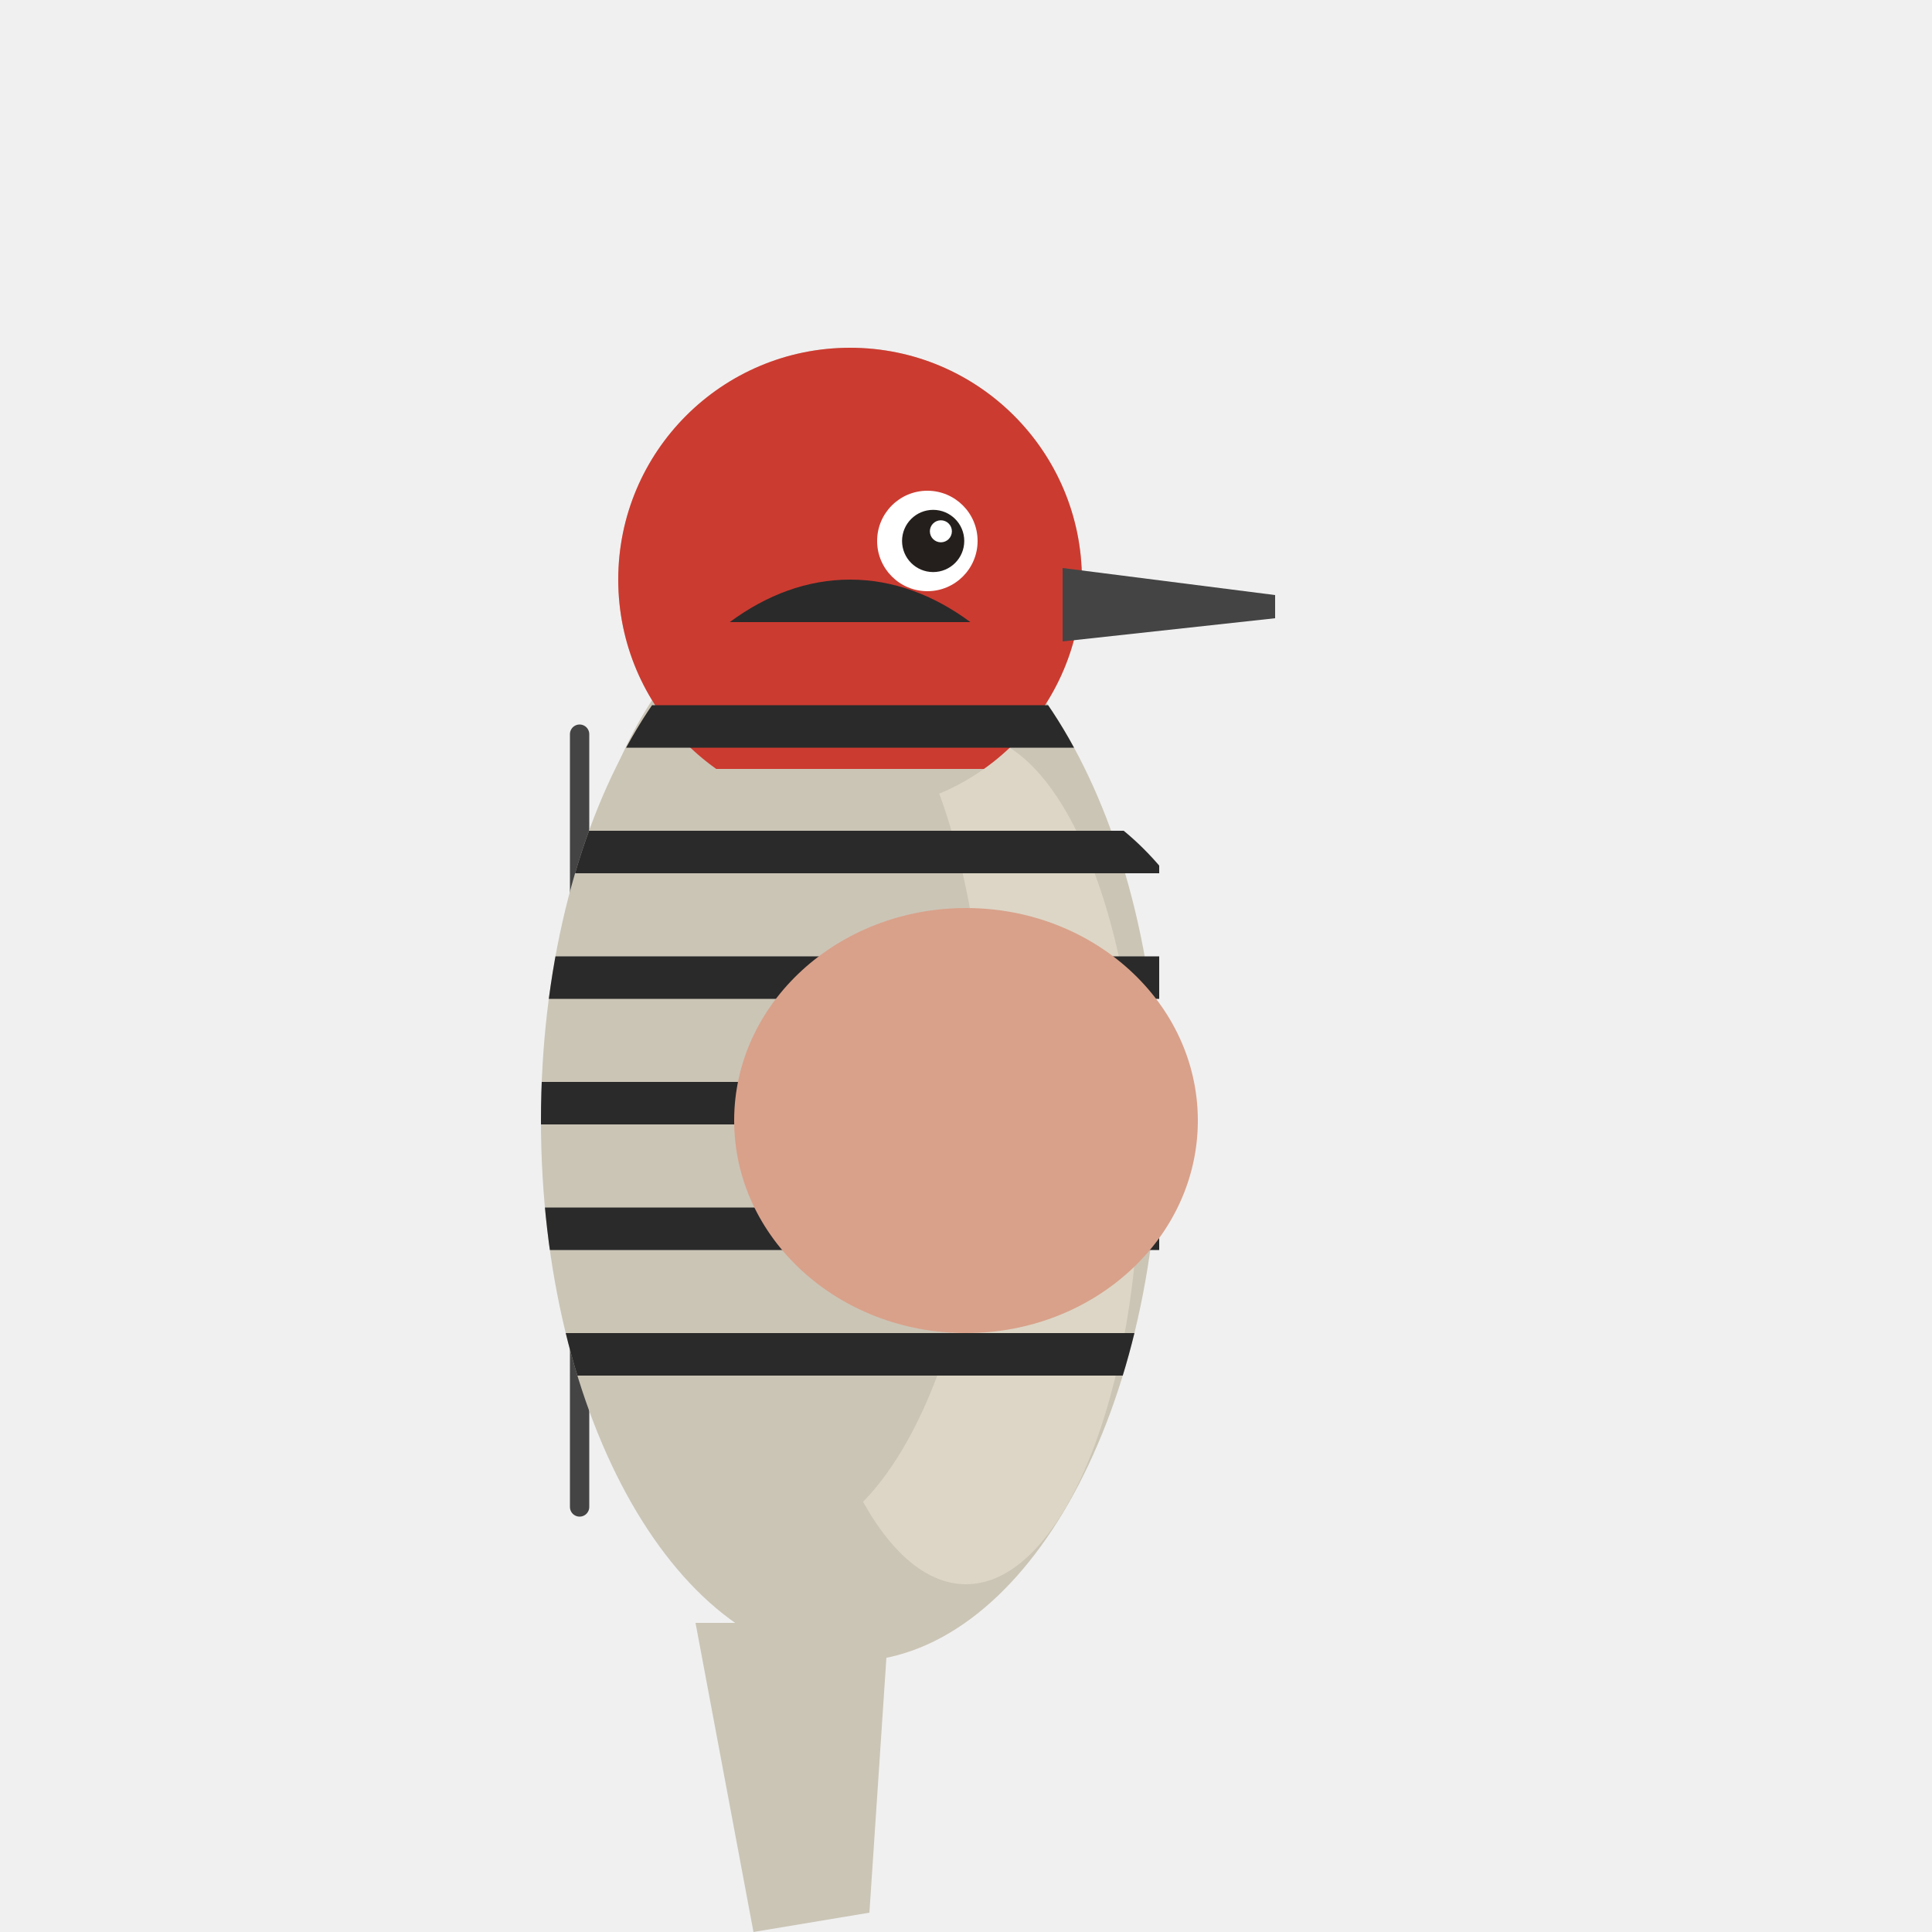
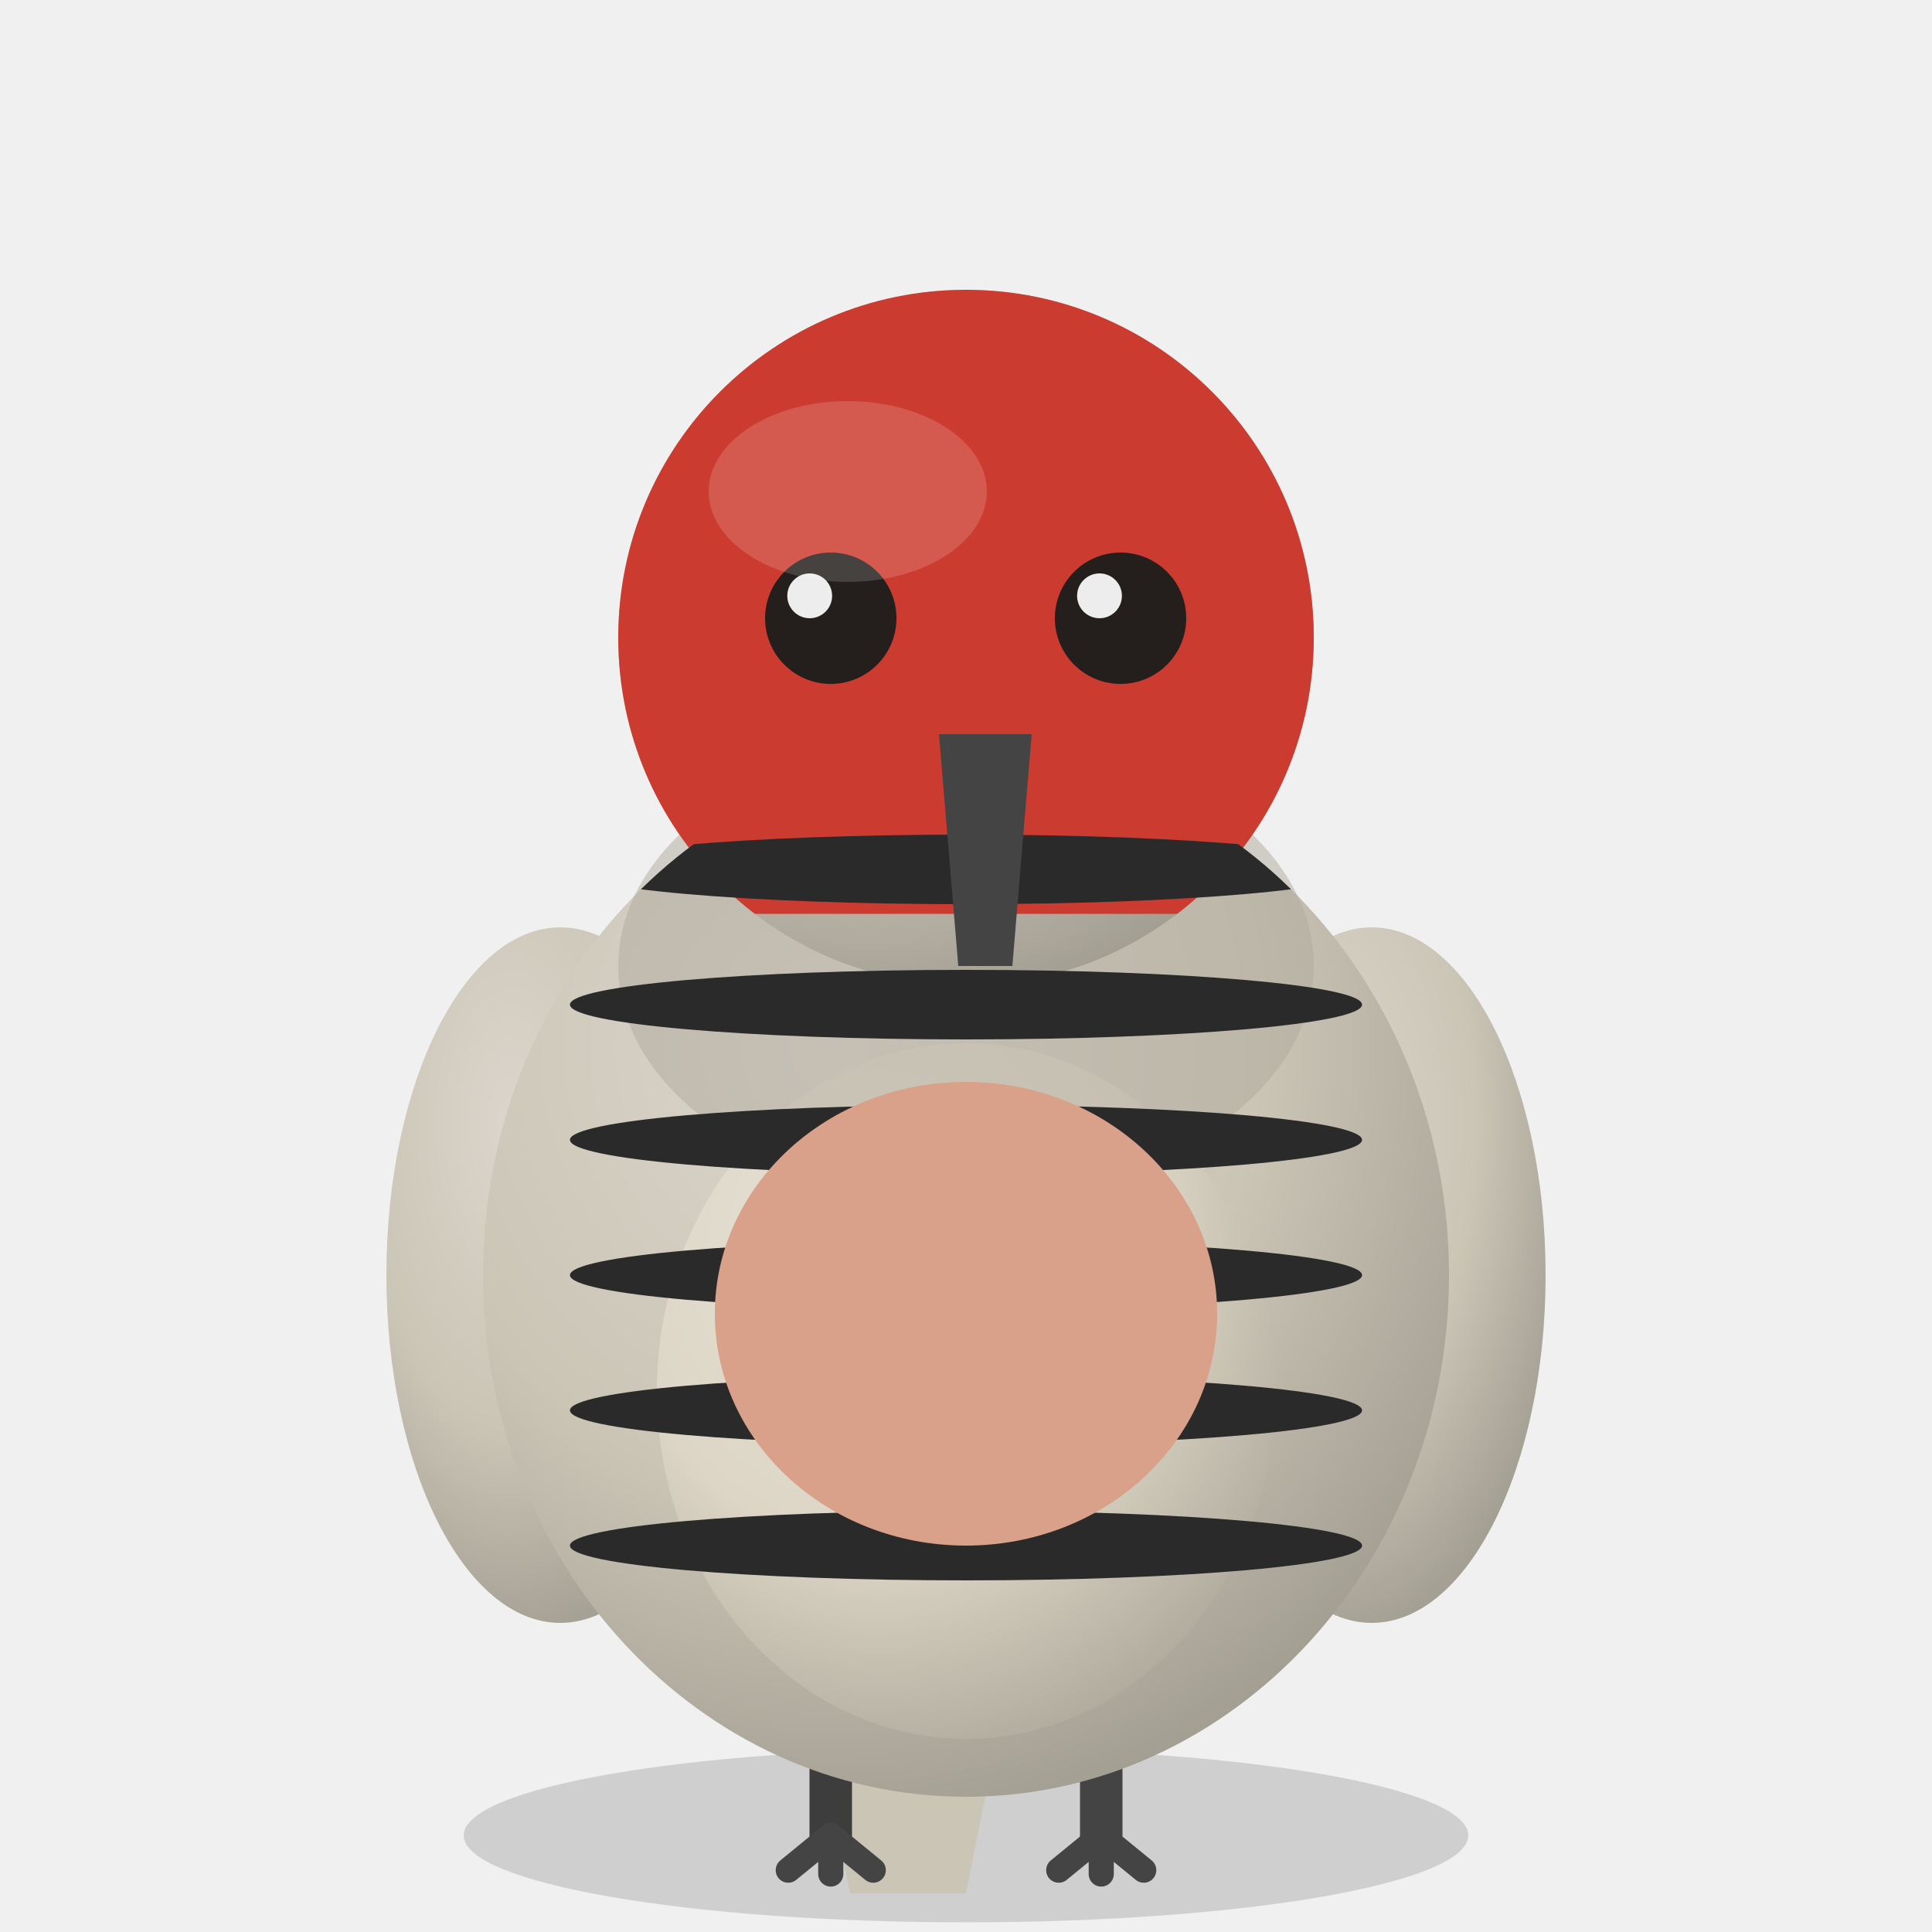
<svg xmlns="http://www.w3.org/2000/svg" width="512" height="512" viewBox="0 0 100 100" role="img" aria-label="Red-bellied Woodpecker">
  <defs>
+     <radialGradient id="bgredbelliedwoodpecker" cx="36%" cy="28%" r="80%">
+       <stop offset="0%" stop-color="#dbd6cc" />
+       <stop offset="55%" stop-color="#cbc5b6" />
+       <stop offset="100%" stop-color="#9e9a8e" />
+     </radialGradient>
+     <radialGradient id="hdredbelliedwoodpecker" cx="36%" cy="28%" r="80%">
+       <stop offset="0%" stop-color="#dbd6cc" />
+       <stop offset="55%" stop-color="#cbc5b6" />
+       <stop offset="100%" stop-color="#9e9a8e" />
+     </radialGradient>
+     <radialGradient id="blredbelliedwoodpecker" cx="36%" cy="28%" r="80%">
+       <stop offset="0%" stop-color="#e7e2d7" />
+       <stop offset="55%" stop-color="#ddd6c6" />
+       <stop offset="100%" stop-color="#aca79a" />
+     </radialGradient>
+     <radialGradient id="wgredbelliedwoodpecker" cx="36%" cy="28%" r="80%">
+       <stop offset="0%" stop-color="#dbd6cc" />
+       <stop offset="55%" stop-color="#cbc5b6" />
+       <stop offset="100%" stop-color="#9e9a8e" />
+     </radialGradient>
    <clipPath id="hredbelliedwoodpecker">
-       <circle cx="44" cy="30" r="12" />
+       <circle cx="50" cy="33" r="18" />
    </clipPath>
    <clipPath id="bredbelliedwoodpecker">
-       <ellipse cx="44" cy="58" rx="16" ry="28" />
-       <ellipse cx="50" cy="56" rx="14" ry="16" />
+       <ellipse cx="50" cy="66" rx="25" ry="27" />
    </clipPath>
    <clipPath id="wredbelliedwoodpecker">
-       <ellipse cx="40" cy="56" rx="11" ry="24" />
+       <ellipse cx="29" cy="66" rx="9" ry="18" />
+       <ellipse cx="71" cy="66" rx="9" ry="18" />
    </clipPath>
  </defs>
-   <path d="M36 84 L39 100 L45 99 L46 84 Z" fill="#cbc5b6" />
-   <line x1="30" y1="38" x2="30" y2="78" stroke="#444444" stroke-width="1" stroke-linecap="round" />
-   <line x1="30" y1="50" x2="36" y2="46" stroke="#444444" stroke-width="1.4" stroke-linecap="round" />
-   <ellipse cx="44" cy="58" rx="16" ry="28" fill="#cbc5b6" />
-   <ellipse cx="50" cy="60" rx="9" ry="22" fill="#ddd6c6" />
-   <ellipse cx="40" cy="56" rx="11" ry="24" fill="#cbc5b6" />
-   <circle cx="44" cy="30" r="12" fill="#cbc5b6" />
-   <rect x="31" y="17" width="26" height="22.8" fill="#cc3b30" clip-path="url(#hredbelliedwoodpecker)" />
-   <rect x="28" y="30" width="32" height="2.2" fill="#2a2a2a" clip-path="url(#bredbelliedwoodpecker)" />
-   <rect x="28" y="36.5" width="32" height="2.2" fill="#2a2a2a" clip-path="url(#bredbelliedwoodpecker)" />
-   <rect x="28" y="43" width="32" height="2.2" fill="#2a2a2a" clip-path="url(#bredbelliedwoodpecker)" />
-   <rect x="28" y="49.5" width="32" height="2.2" fill="#2a2a2a" clip-path="url(#bredbelliedwoodpecker)" />
-   <rect x="28" y="56" width="32" height="2.2" fill="#2a2a2a" clip-path="url(#bredbelliedwoodpecker)" />
-   <rect x="28" y="62.5" width="32" height="2.2" fill="#2a2a2a" clip-path="url(#bredbelliedwoodpecker)" />
-   <rect x="28" y="69" width="32" height="2.2" fill="#2a2a2a" clip-path="url(#bredbelliedwoodpecker)" />
-   <ellipse cx="50" cy="58" rx="12" ry="11" fill="#d9a18a" clip-path="url(#bredbelliedwoodpecker)" />
-   <path d="M55 29.4 L66 30.8 L66 32 L55 33.2 Z" fill="#444444" />
+   <ellipse cx="50" cy="95" rx="26" ry="4.5" fill="#000" opacity="0.14" />
+   <path d="M42 88 L52 88 L50 98 L44 98 Z" fill="#cbc5b6" />
+   <line x1="43" y1="86" x2="43" y2="95" stroke="#3d3d3d" stroke-width="2.2" stroke-linecap="round" />
+   <line x1="57" y1="86" x2="57" y2="95" stroke="#444444" stroke-width="2.2" stroke-linecap="round" />
+   <line x1="43" y1="95" x2="40.8" y2="96.8" stroke="#444444" stroke-width="1.3" stroke-linecap="round" />
+   <line x1="43" y1="95" x2="43" y2="97" stroke="#444444" stroke-width="1.3" stroke-linecap="round" />
+   <line x1="43" y1="95" x2="45.2" y2="96.8" stroke="#444444" stroke-width="1.3" stroke-linecap="round" />
+   <line x1="57" y1="95" x2="54.8" y2="96.8" stroke="#444444" stroke-width="1.3" stroke-linecap="round" />
+   <line x1="57" y1="95" x2="57" y2="97" stroke="#444444" stroke-width="1.3" stroke-linecap="round" />
+   <line x1="57" y1="95" x2="59.2" y2="96.8" stroke="#444444" stroke-width="1.3" stroke-linecap="round" />
+   <ellipse cx="29" cy="66" rx="9" ry="18" fill="url(#wgredbelliedwoodpecker)" />
+   <ellipse cx="71" cy="66" rx="9" ry="18" fill="url(#wgredbelliedwoodpecker)" />
+   <ellipse cx="50" cy="66" rx="25" ry="27" fill="url(#bgredbelliedwoodpecker)" />
+   <ellipse cx="50" cy="72" rx="16" ry="18" fill="url(#blredbelliedwoodpecker)" />
+   <ellipse cx="50" cy="50" rx="18" ry="12" fill="#afa99d" opacity="0.5" />
+   <circle cx="50" cy="33" r="18" fill="url(#hdredbelliedwoodpecker)" />
+   <rect x="31" y="14" width="38" height="33.3" fill="#cc3b30" clip-path="url(#hredbelliedwoodpecker)" />
+   <ellipse cx="50" cy="45" rx="20.5" ry="1.8" fill="#2a2a2a" clip-path="url(#bredbelliedwoodpecker)" />
+   <ellipse cx="50" cy="52" rx="20.5" ry="1.8" fill="#2a2a2a" clip-path="url(#bredbelliedwoodpecker)" />
+   <ellipse cx="50" cy="59" rx="20.5" ry="1.8" fill="#2a2a2a" clip-path="url(#bredbelliedwoodpecker)" />
+   <ellipse cx="50" cy="66" rx="20.5" ry="1.8" fill="#2a2a2a" clip-path="url(#bredbelliedwoodpecker)" />
+   <ellipse cx="50" cy="73" rx="20.5" ry="1.8" fill="#2a2a2a" clip-path="url(#bredbelliedwoodpecker)" />
+   <ellipse cx="50" cy="80" rx="20.5" ry="1.8" fill="#2a2a2a" clip-path="url(#bredbelliedwoodpecker)" />
+   <ellipse cx="50" cy="68" rx="13" ry="12" fill="#d9a18a" clip-path="url(#bredbelliedwoodpecker)" />
+   <path d="M48.6 38 L53.4 38 L52.4 50 L49.6 50 Z" fill="#444444" />
  <g>
-     <circle cx="48" cy="28" r="2.6" fill="#fff" />
-     <circle cx="48.3" cy="28" r="1.61" fill="#241f1c" />
-     <circle cx="48.7" cy="27.5" r="0.57" fill="#fff" />
+     <circle cx="43" cy="32" r="3.4" fill="#241f1c" />
+     <circle cx="41.91" cy="30.84" r="1.16" fill="#fff" opacity="0.92" />
+     <circle cx="58" cy="32" r="3.4" fill="#241f1c" />
+     <circle cx="56.91" cy="30.84" r="1.16" fill="#fff" opacity="0.92" />
  </g>
+   <ellipse cx="43.88" cy="25.44" rx="7.2" ry="4.68" fill="#fff" opacity="0.16" />
</svg>
